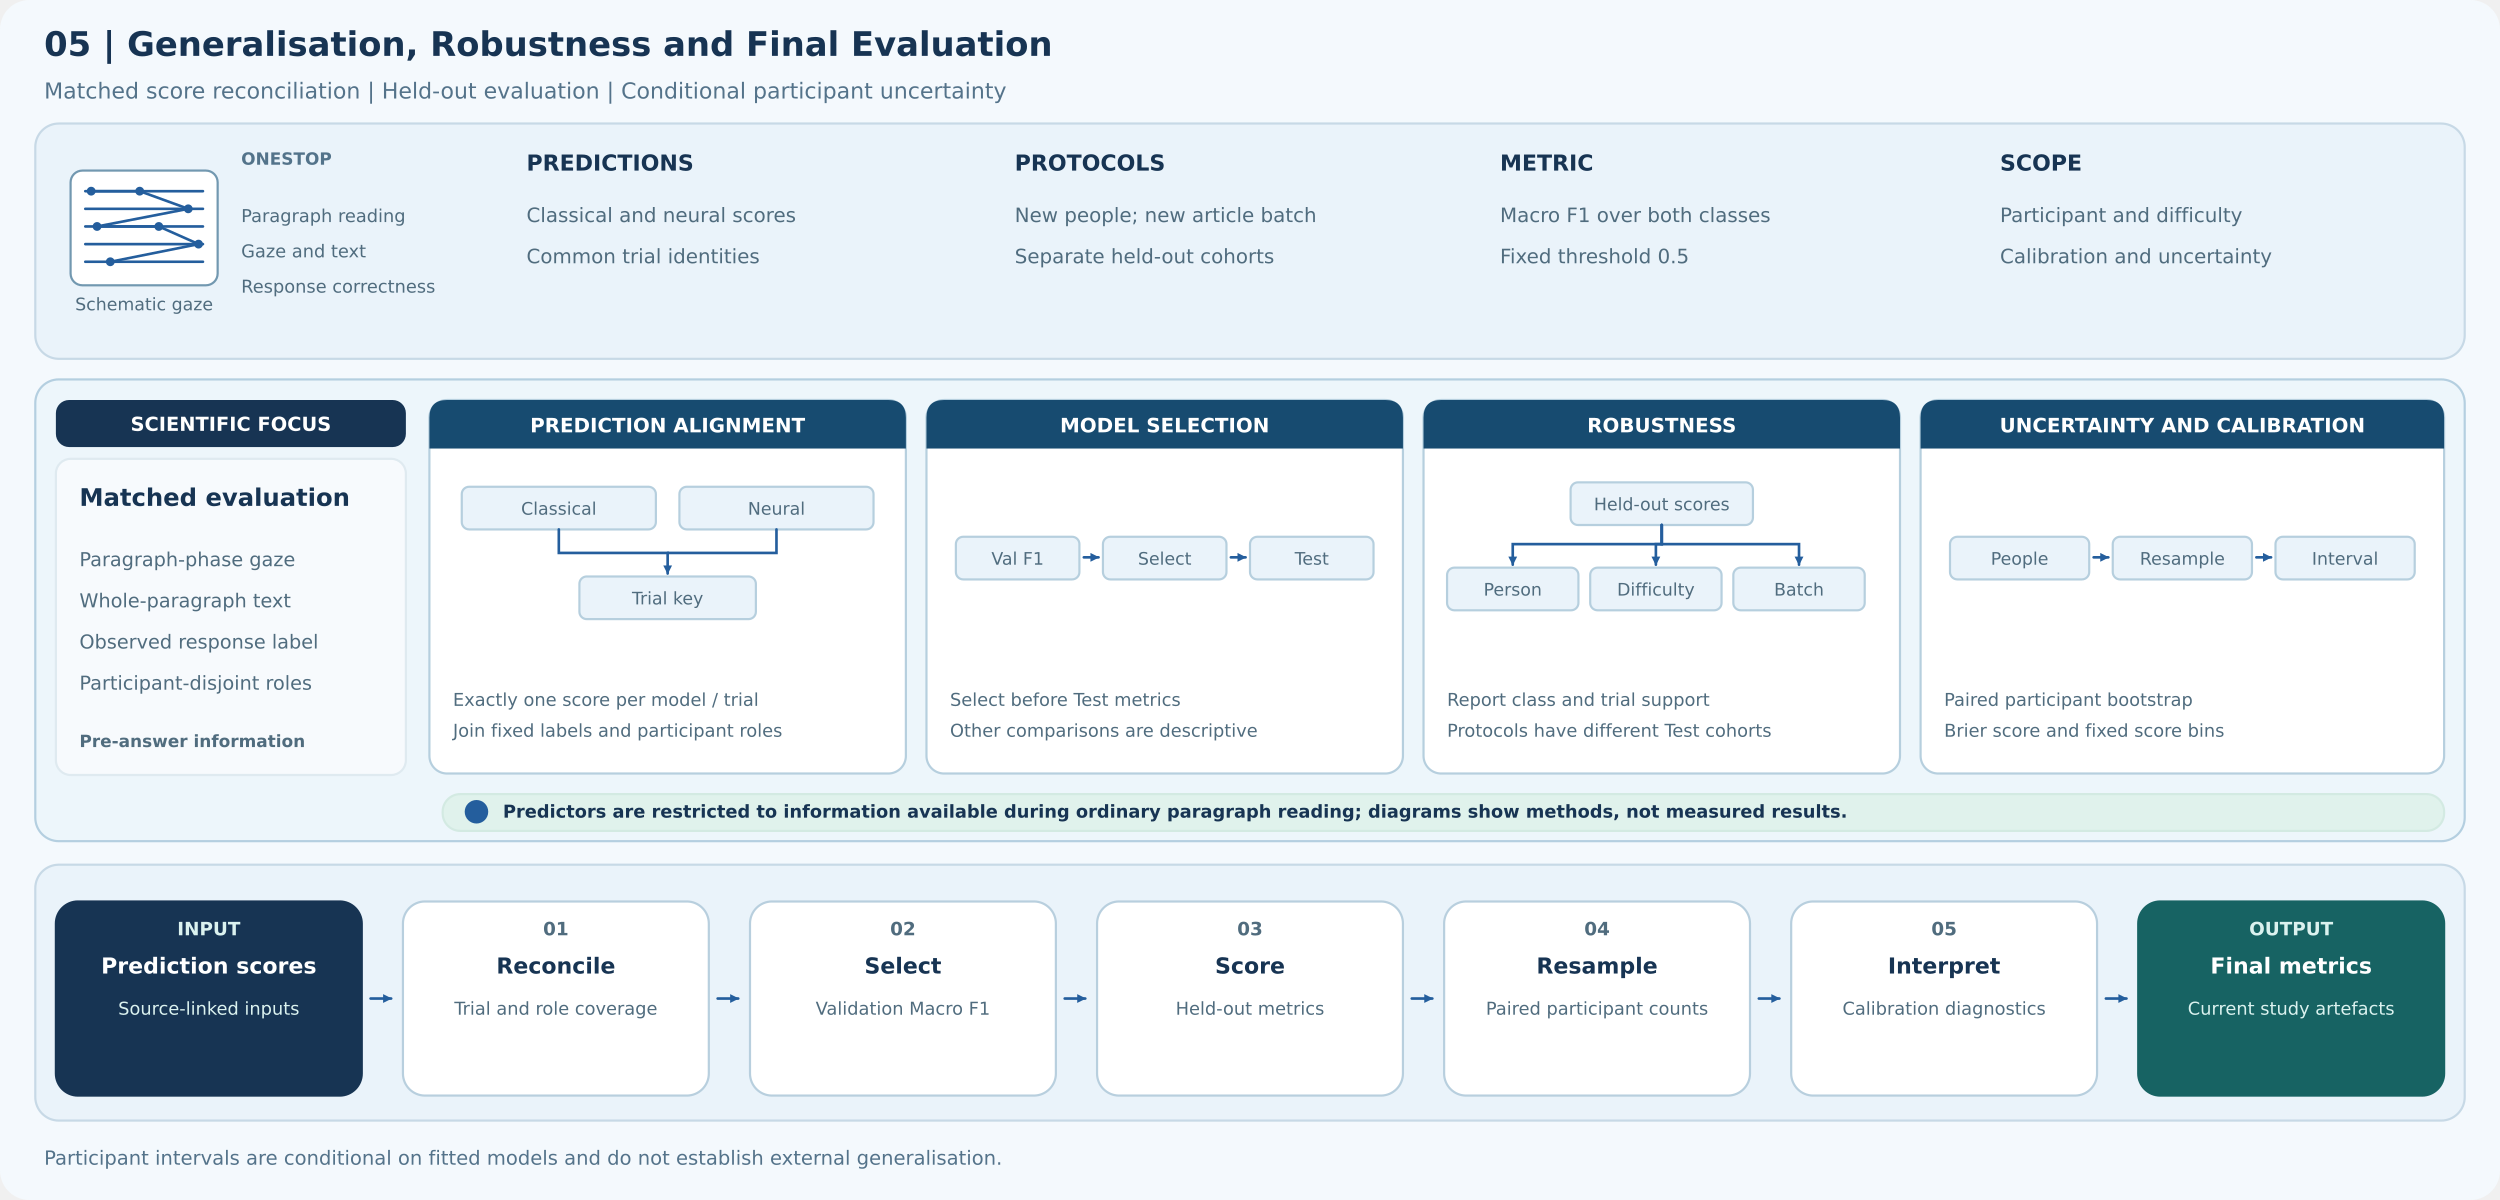
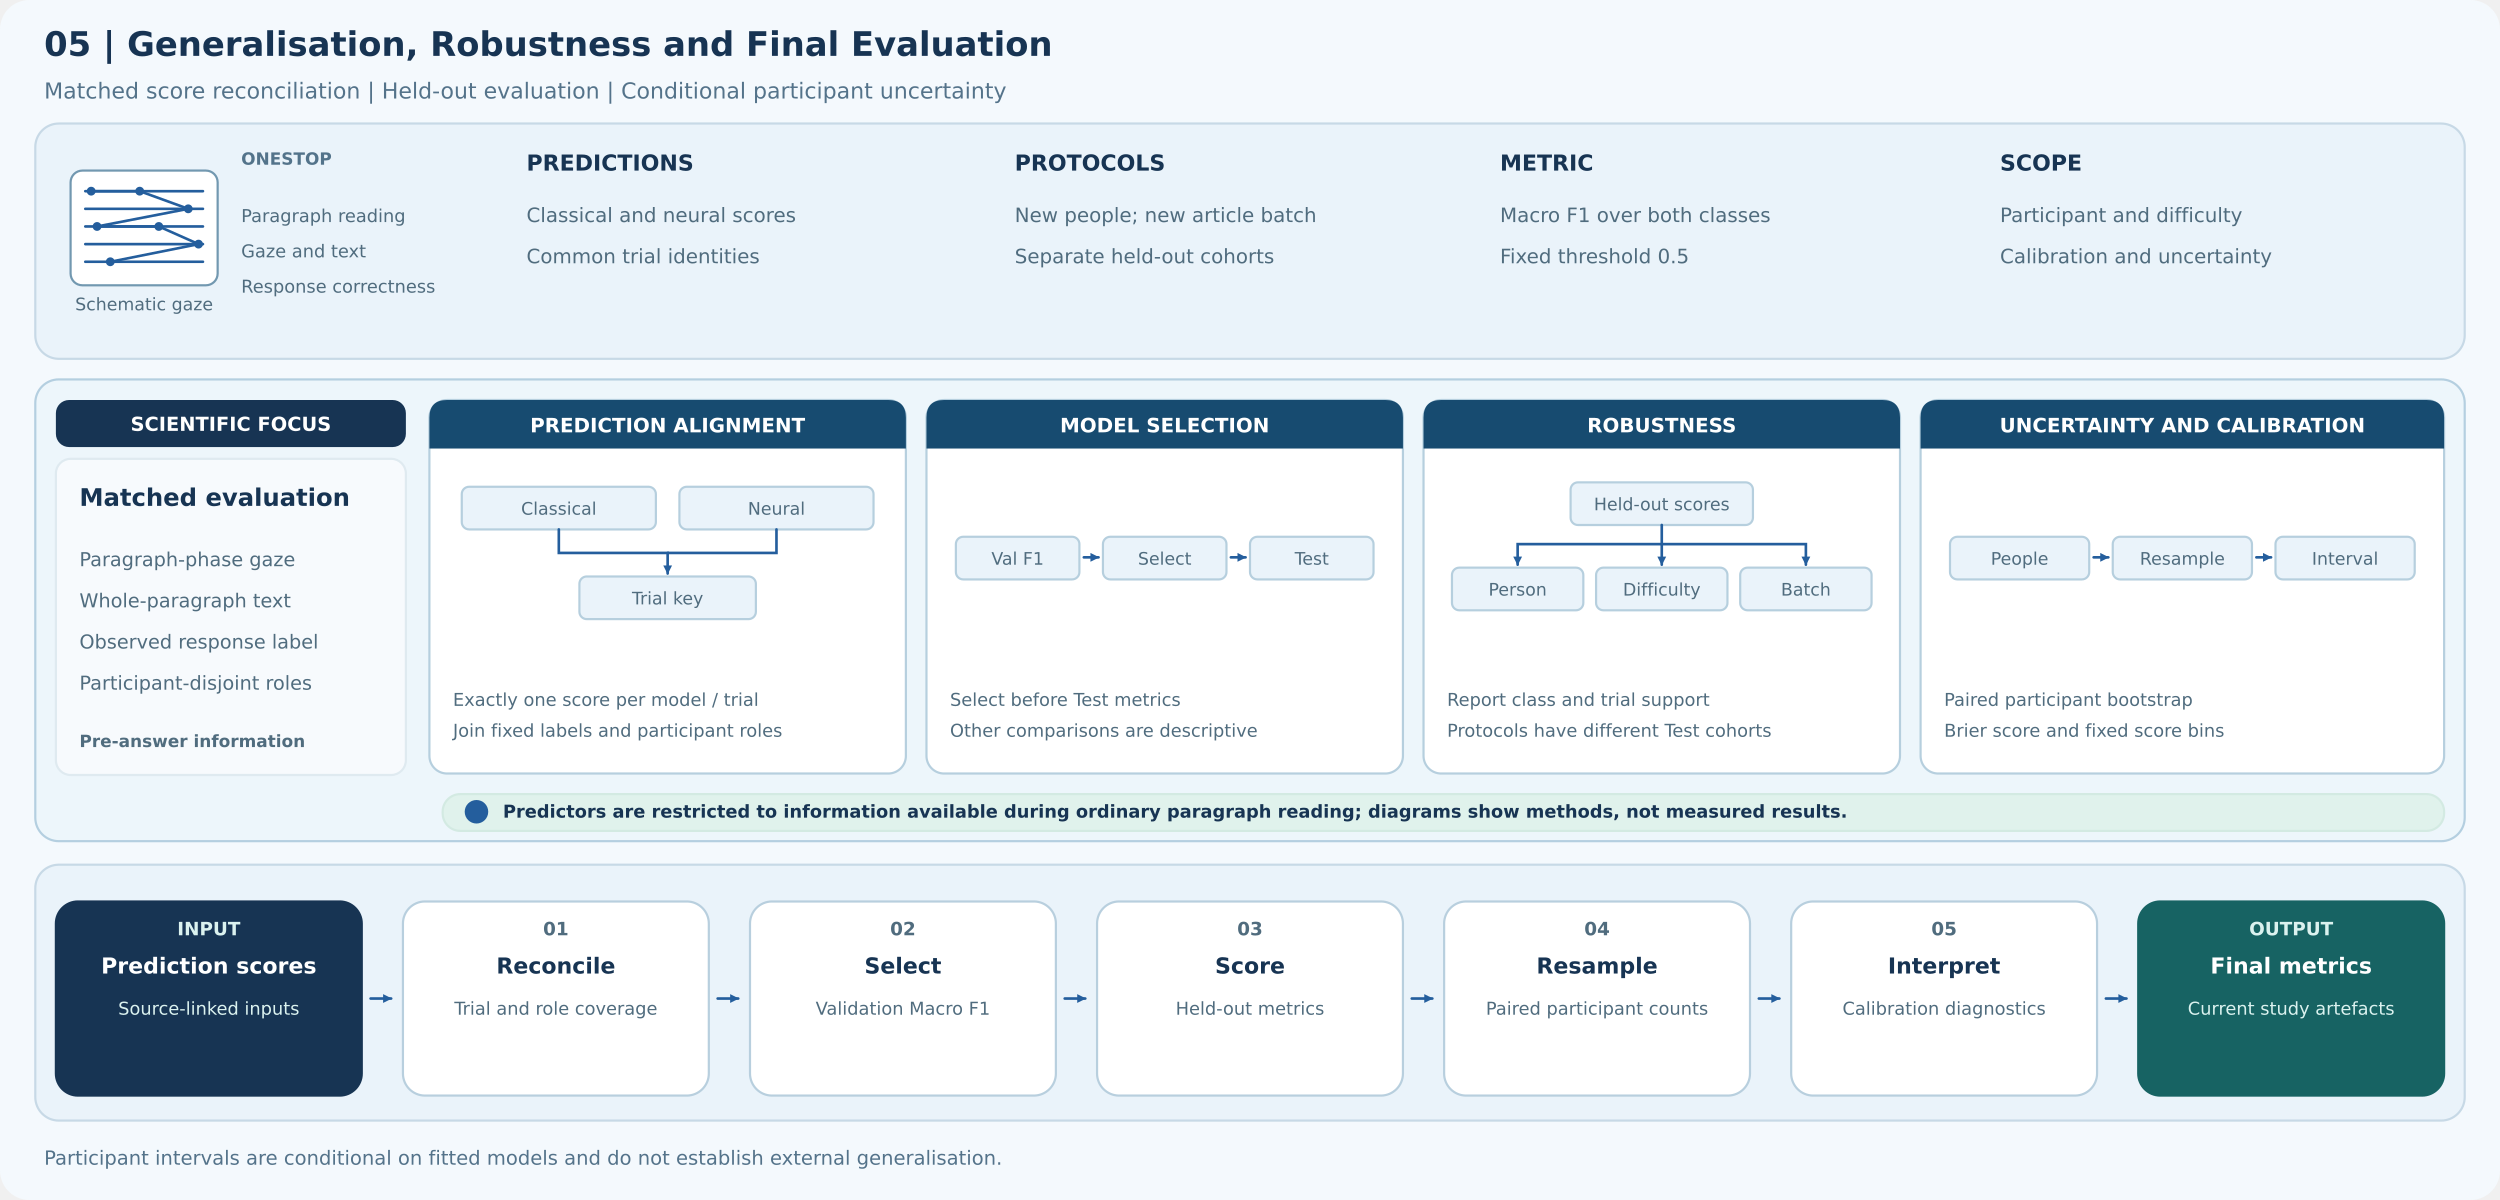
<svg xmlns="http://www.w3.org/2000/svg" width="1700" height="816" viewBox="0 0 1700 816" role="img" aria-labelledby="title desc">
  <defs>
    <marker id="arr" markerUnits="userSpaceOnUse" markerWidth="6" markerHeight="6" refX="5.5" refY="3" orient="auto">
      <path d="M0 0 L6 3 L0 6 Z" fill="#245E9D" />
    </marker>
  </defs>
  <style>text{font-family:DejaVu Sans,Arial,sans-serif}.title{font-size:23px;font-weight:700;fill:#173453}.sub{font-size:15px;fill:#54738A}.source{font-size:11.5px;font-weight:700;fill:#53738A}.context{font-size:15px;font-weight:700;fill:#173453}.context-body{font-size:13.5px;fill:#506C7E}.section{font-size:13.2px;font-weight:700;fill:#FFFFFF}.focus{font-size:16.5px;font-weight:700;fill:#173453}.focus-body{font-size:13.1px;fill:#506C7E}.qual{font-size:11.5px;font-weight:700;fill:#506C7E}.panel{font-size:13.5px;font-weight:700;fill:#FFFFFF}.body{font-size:12.1px;fill:#506C7E}.chart{font-size:11.8px;fill:#506C7E}.note{font-size:12.1px;font-weight:700;fill:#173453}.node-id{font-size:12.5px;font-weight:700;fill:#506C7E}.node-title{font-size:15px;font-weight:700;fill:#173453}.node-body{font-size:12.1px;fill:#506C7E}.terminal-id{font-size:12.5px;font-weight:700;fill:#DBF2EF}.terminal-title{font-size:15px;font-weight:700;fill:#FFFFFF}.terminal-body{font-size:12.1px;fill:#DBF2EF}.footer{font-size:13.3px;fill:#54738A}</style>
  <rect x="0" y="0" width="1700" height="816" rx="20" fill="#F4F9FD" stroke="none" stroke-width="1.5" />
  <g id="band-0-header">
    <text x="30" y="38" class="title" text-anchor="start">05 | Generalisation, Robustness and Final Evaluation</text>
    <text x="30" y="67" class="sub" text-anchor="start">Matched score reconciliation | Held-out evaluation | Conditional participant uncertainty</text>
  </g>
  <g id="band-1-context">
    <rect x="24" y="84" width="1652" height="160" rx="16" fill="#EAF3FA" stroke="#C7D9E6" stroke-width="1.5" />
    <g id="source">
      <rect x="48" y="116" width="100" height="78" rx="8" fill="#FFFFFF" stroke="#7298B0" stroke-width="1.5" />
      <path d="M58 130H138" stroke="#245E9D" stroke-width="1.8" fill="none" stroke-linecap="round" />
      <path d="M58 142H138" stroke="#245E9D" stroke-width="1.8" fill="none" stroke-linecap="round" />
      <path d="M58 154H138" stroke="#245E9D" stroke-width="1.8" fill="none" stroke-linecap="round" />
      <path d="M58 166H138" stroke="#245E9D" stroke-width="1.8" fill="none" stroke-linecap="round" />
      <path d="M58 178H138" stroke="#245E9D" stroke-width="1.8" fill="none" stroke-linecap="round" />
      <path d="M62 130L95 130L128 142L66 154L108 154L135 166L75 178" stroke="#245E9D" stroke-width="1.8" fill="none" stroke-linecap="round" />
      <circle cx="62" cy="130" r="3" fill="#245E9D" />
      <circle cx="95" cy="130" r="3" fill="#245E9D" />
      <circle cx="128" cy="142" r="3" fill="#245E9D" />
      <circle cx="66" cy="154" r="3" fill="#245E9D" />
      <circle cx="108" cy="154" r="3" fill="#245E9D" />
      <circle cx="135" cy="166" r="3" fill="#245E9D" />
      <circle cx="75" cy="178" r="3" fill="#245E9D" />
      <text x="98" y="211" class="chart" text-anchor="middle">Schematic gaze</text>
      <text x="164" y="112" class="source" text-anchor="start">ONESTOP</text>
      <text x="164" y="151" class="body" text-anchor="start">Paragraph reading</text>
      <text x="164" y="175" class="body" text-anchor="start">Gaze and text</text>
      <text x="164" y="199" class="body" text-anchor="start">Response correctness</text>
    </g>
    <g id="context-module-1">
      <text x="358" y="116" class="context" text-anchor="start">PREDICTIONS</text>
      <text x="358" y="151" class="context-body" text-anchor="start">Classical and neural scores</text>
      <text x="358" y="179" class="context-body" text-anchor="start">Common trial identities</text>
    </g>
    <g id="context-module-2">
      <text x="690" y="116" class="context" text-anchor="start">PROTOCOLS</text>
      <text x="690" y="151" class="context-body" text-anchor="start">New people; new article batch</text>
      <text x="690" y="179" class="context-body" text-anchor="start">Separate held-out cohorts</text>
    </g>
    <g id="context-module-3">
      <text x="1020" y="116" class="context" text-anchor="start">METRIC</text>
      <text x="1020" y="151" class="context-body" text-anchor="start">Macro F1 over both classes</text>
      <text x="1020" y="179" class="context-body" text-anchor="start">Fixed threshold 0.5</text>
    </g>
    <g id="context-module-4">
      <text x="1360" y="116" class="context" text-anchor="start">SCOPE</text>
      <text x="1360" y="151" class="context-body" text-anchor="start">Participant and difficulty</text>
      <text x="1360" y="179" class="context-body" text-anchor="start">Calibration and uncertainty</text>
    </g>
  </g>
  <g id="band-2-analysis">
    <rect x="24" y="258" width="1652" height="314" rx="16" fill="#EDF6FB" stroke="#B4CFE0" stroke-width="1.5" />
    <g id="focus">
      <rect x="38" y="272" width="238" height="32" rx="9" fill="#173453" stroke="none" stroke-width="1.5" />
      <text x="157" y="293" class="section" text-anchor="middle">SCIENTIFIC FOCUS</text>
      <rect x="38" y="312" width="238" height="215" rx="10" fill="#F7FAFD" stroke="#DFEAF0" stroke-width="1.5" />
      <text x="54" y="344" class="focus" text-anchor="start">Matched evaluation</text>
      <text x="54" y="385" class="focus-body" text-anchor="start">Paragraph-phase gaze</text>
      <text x="54" y="413" class="focus-body" text-anchor="start">Whole-paragraph text</text>
      <text x="54" y="441" class="focus-body" text-anchor="start">Observed response label</text>
      <text x="54" y="469" class="focus-body" text-anchor="start">Participant-disjoint roles</text>
      <text x="54" y="508" class="qual" text-anchor="start">Pre-answer information</text>
    </g>
    <g id="evidence-panel-1">
      <rect id="evidence-card-1" x="292" y="272" width="324" height="254" rx="12" fill="#FFFFFF" stroke="#B6CFDE" stroke-width="1.5" />
      <path d="M292 284 Q292 272 304 272 H604 Q616 272 616 284 V305 H292 Z" fill="#174B70" />
      <text x="454" y="294" class="panel" text-anchor="middle">PREDICTION ALIGNMENT</text>
      <g data-diagram="join" aria-label="Methodological schematic">
        <rect x="314" y="331" width="132" height="29" rx="5" fill="#EAF3FA" stroke="#B6CFDE" stroke-width="1.5" />
        <text x="380" y="350" class="chart" text-anchor="middle">Classical</text>
        <rect x="462" y="331" width="132" height="29" rx="5" fill="#EAF3FA" stroke="#B6CFDE" stroke-width="1.5" />
        <text x="528" y="350" class="chart" text-anchor="middle">Neural</text>
        <path d="M380 360V376H454V390" stroke="#245E9D" stroke-width="1.8" fill="none" stroke-linecap="round" marker-end="url(#arr)" />
        <path d="M528 360V376H454" stroke="#245E9D" stroke-width="1.8" fill="none" stroke-linecap="round" />
        <rect x="394" y="392" width="120" height="29" rx="5" fill="#EAF3FA" stroke="#B6CFDE" stroke-width="1.5" />
        <text x="454" y="411" class="chart" text-anchor="middle">Trial key</text>
      </g>
      <text x="308" y="480" class="body" text-anchor="start">Exactly one score per model / trial</text>
      <text x="308" y="501" class="body" text-anchor="start">Join fixed labels and participant roles</text>
    </g>
    <g id="evidence-panel-2">
      <rect id="evidence-card-2" x="630" y="272" width="324" height="254" rx="12" fill="#FFFFFF" stroke="#B6CFDE" stroke-width="1.5" />
      <path d="M630 284 Q630 272 642 272 H942 Q954 272 954 284 V305 H630 Z" fill="#174B70" />
      <text x="792" y="294" class="panel" text-anchor="middle">MODEL SELECTION</text>
      <g data-diagram="flow" aria-label="Methodological schematic">
        <rect x="650" y="365" width="84" height="29" rx="5" fill="#EAF3FA" stroke="#B6CFDE" stroke-width="1.5" />
        <text x="692" y="384" class="chart" text-anchor="middle">Val F1</text>
        <path d="M737 379H747" stroke="#245E9D" stroke-width="1.8" fill="none" stroke-linecap="round" marker-end="url(#arr)" />
        <rect x="750" y="365" width="84" height="29" rx="5" fill="#EAF3FA" stroke="#B6CFDE" stroke-width="1.5" />
        <text x="792" y="384" class="chart" text-anchor="middle">Select</text>
        <path d="M837 379H847" stroke="#245E9D" stroke-width="1.8" fill="none" stroke-linecap="round" marker-end="url(#arr)" />
        <rect x="850" y="365" width="84" height="29" rx="5" fill="#EAF3FA" stroke="#B6CFDE" stroke-width="1.5" />
        <text x="892" y="384" class="chart" text-anchor="middle">Test</text>
      </g>
      <text x="646" y="480" class="body" text-anchor="start">Select before Test metrics</text>
      <text x="646" y="501" class="body" text-anchor="start">Other comparisons are descriptive</text>
    </g>
    <g id="evidence-panel-3">
      <rect id="evidence-card-3" x="968" y="272" width="324" height="254" rx="12" fill="#FFFFFF" stroke="#B6CFDE" stroke-width="1.5" />
      <path d="M968 284 Q968 272 980 272 H1280 Q1292 272 1292 284 V305 H968 Z" fill="#174B70" />
      <text x="1130" y="294" class="panel" text-anchor="middle">ROBUSTNESS</text>
      <g data-diagram="branch" aria-label="Methodological schematic">
        <rect x="1068" y="328" width="124" height="29" rx="5" fill="#EAF3FA" stroke="#B6CFDE" stroke-width="1.5" />
        <text x="1130" y="347" class="chart" text-anchor="middle">Held-out scores</text>
-         <path d="M1130 357V370H1028.667V384" stroke="#245E9D" stroke-width="1.8" fill="none" stroke-linecap="round" marker-end="url(#arr)" />
-         <rect x="984" y="386" width="89.333" height="29" rx="5" fill="#EAF3FA" stroke="#B6CFDE" stroke-width="1.5" />
-         <text x="1028.667" y="405" class="chart" text-anchor="middle">Person</text>
-         <path d="M1130 357V370H1126V384" stroke="#245E9D" stroke-width="1.8" fill="none" stroke-linecap="round" marker-end="url(#arr)" />
-         <rect x="1081.333" y="386" width="89.333" height="29" rx="5" fill="#EAF3FA" stroke="#B6CFDE" stroke-width="1.5" />
-         <text x="1126" y="405" class="chart" text-anchor="middle">Difficulty</text>
-         <path d="M1130 357V370H1223.333V384" stroke="#245E9D" stroke-width="1.8" fill="none" stroke-linecap="round" marker-end="url(#arr)" />
-         <rect x="1178.667" y="386" width="89.333" height="29" rx="5" fill="#EAF3FA" stroke="#B6CFDE" stroke-width="1.5" />
-         <text x="1223.333" y="405" class="chart" text-anchor="middle">Batch</text>
+         <path d="M1130 370H1032V384" stroke="#245E9D" stroke-width="1.8" fill="none" stroke-linecap="round" marker-end="url(#arr)" />
+         <rect x="987.333" y="386" width="89.333" height="29" rx="5" fill="#EAF3FA" stroke="#B6CFDE" stroke-width="1.5" />
+         <text x="1032" y="405" class="chart" text-anchor="middle">Person</text>
+         <path d="M1130 357V384" stroke="#245E9D" stroke-width="1.8" fill="none" stroke-linecap="round" marker-end="url(#arr)" />
+         <rect x="1085.333" y="386" width="89.333" height="29" rx="5" fill="#EAF3FA" stroke="#B6CFDE" stroke-width="1.5" />
+         <text x="1130" y="405" class="chart" text-anchor="middle">Difficulty</text>
+         <path d="M1130 370H1228V384" stroke="#245E9D" stroke-width="1.8" fill="none" stroke-linecap="round" marker-end="url(#arr)" />
+         <rect x="1183.333" y="386" width="89.333" height="29" rx="5" fill="#EAF3FA" stroke="#B6CFDE" stroke-width="1.5" />
+         <text x="1228" y="405" class="chart" text-anchor="middle">Batch</text>
      </g>
      <text x="984" y="480" class="body" text-anchor="start">Report class and trial support</text>
      <text x="984" y="501" class="body" text-anchor="start">Protocols have different Test cohorts</text>
    </g>
    <g id="evidence-panel-4">
      <rect id="evidence-card-4" x="1306" y="272" width="356" height="254" rx="12" fill="#FFFFFF" stroke="#B6CFDE" stroke-width="1.5" />
      <path d="M1306 284 Q1306 272 1318 272 H1650 Q1662 272 1662 284 V305 H1306 Z" fill="#174B70" />
      <text x="1484" y="294" class="panel" text-anchor="middle">UNCERTAINTY AND CALIBRATION</text>
      <g data-diagram="flow" aria-label="Methodological schematic">
        <rect x="1326" y="365" width="94.667" height="29" rx="5" fill="#EAF3FA" stroke="#B6CFDE" stroke-width="1.5" />
        <text x="1373.333" y="384" class="chart" text-anchor="middle">People</text>
        <path d="M1423.667 379H1433.667" stroke="#245E9D" stroke-width="1.8" fill="none" stroke-linecap="round" marker-end="url(#arr)" />
        <rect x="1436.667" y="365" width="94.667" height="29" rx="5" fill="#EAF3FA" stroke="#B6CFDE" stroke-width="1.5" />
        <text x="1484" y="384" class="chart" text-anchor="middle">Resample</text>
        <path d="M1534.333 379H1544.333" stroke="#245E9D" stroke-width="1.8" fill="none" stroke-linecap="round" marker-end="url(#arr)" />
        <rect x="1547.333" y="365" width="94.667" height="29" rx="5" fill="#EAF3FA" stroke="#B6CFDE" stroke-width="1.5" />
        <text x="1594.667" y="384" class="chart" text-anchor="middle">Interval</text>
      </g>
      <text x="1322" y="480" class="body" text-anchor="start">Paired participant bootstrap</text>
      <text x="1322" y="501" class="body" text-anchor="start">Brier score and fixed score bins</text>
    </g>
    <rect x="301" y="540" width="1361" height="25" rx="12" fill="#E0F2EC" stroke="#D3EAE2" stroke-width="1.5" />
    <circle cx="324" cy="552" r="8" fill="#245E9D" />
    <text x="342" y="556" class="note" text-anchor="start">Predictors are restricted to information available during ordinary paragraph reading; diagrams show methods, not measured results.</text>
  </g>
  <g id="band-3-workflow">
    <rect x="24" y="588" width="1652" height="174" rx="16" fill="#EAF3FA" stroke="#C7D9E6" stroke-width="1.5" />
    <g id="workflow-node-0">
      <rect x="38" y="613" width="208" height="132" rx="15" fill="#173453" stroke="#173453" stroke-width="1.5" />
      <text x="142" y="636" class="terminal-id" text-anchor="middle">INPUT</text>
      <text x="142" y="662" class="terminal-title" text-anchor="middle">Prediction scores</text>
      <text x="142" y="690" class="terminal-body" text-anchor="middle">Source-linked inputs</text>
    </g>
    <g id="workflow-node-1">
      <rect x="274" y="613" width="208" height="132" rx="15" fill="#FFFFFF" stroke="#B8CFDE" stroke-width="1.5" />
      <text x="378" y="636" class="node-id" text-anchor="middle">01</text>
      <text x="378" y="662" class="node-title" text-anchor="middle">Reconcile</text>
      <text x="378" y="690" class="node-body" text-anchor="middle">Trial and role coverage</text>
    </g>
    <g id="workflow-node-2">
      <rect x="510" y="613" width="208" height="132" rx="15" fill="#FFFFFF" stroke="#B8CFDE" stroke-width="1.5" />
      <text x="614" y="636" class="node-id" text-anchor="middle">02</text>
      <text x="614" y="662" class="node-title" text-anchor="middle">Select</text>
      <text x="614" y="690" class="node-body" text-anchor="middle">Validation Macro F1</text>
    </g>
    <g id="workflow-node-3">
      <rect x="746" y="613" width="208" height="132" rx="15" fill="#FFFFFF" stroke="#B8CFDE" stroke-width="1.5" />
      <text x="850" y="636" class="node-id" text-anchor="middle">03</text>
      <text x="850" y="662" class="node-title" text-anchor="middle">Score</text>
      <text x="850" y="690" class="node-body" text-anchor="middle">Held-out metrics</text>
    </g>
    <g id="workflow-node-4">
      <rect x="982" y="613" width="208" height="132" rx="15" fill="#FFFFFF" stroke="#B8CFDE" stroke-width="1.5" />
      <text x="1086" y="636" class="node-id" text-anchor="middle">04</text>
      <text x="1086" y="662" class="node-title" text-anchor="middle">Resample</text>
      <text x="1086" y="690" class="node-body" text-anchor="middle">Paired participant counts</text>
    </g>
    <g id="workflow-node-5">
      <rect x="1218" y="613" width="208" height="132" rx="15" fill="#FFFFFF" stroke="#B8CFDE" stroke-width="1.5" />
      <text x="1322" y="636" class="node-id" text-anchor="middle">05</text>
      <text x="1322" y="662" class="node-title" text-anchor="middle">Interpret</text>
      <text x="1322" y="690" class="node-body" text-anchor="middle">Calibration diagnostics</text>
    </g>
    <g id="workflow-node-6">
      <rect x="1454" y="613" width="208" height="132" rx="15" fill="#176363" stroke="#176363" stroke-width="1.5" />
      <text x="1558" y="636" class="terminal-id" text-anchor="middle">OUTPUT</text>
      <text x="1558" y="662" class="terminal-title" text-anchor="middle">Final metrics</text>
      <text x="1558" y="690" class="terminal-body" text-anchor="middle">Current study artefacts</text>
    </g>
    <g id="connectors">
      <path d="M252 679H266" stroke="#245E9D" stroke-width="1.8" fill="none" stroke-linecap="round" marker-end="url(#arr)" />
      <path d="M488 679H502" stroke="#245E9D" stroke-width="1.8" fill="none" stroke-linecap="round" marker-end="url(#arr)" />
      <path d="M724 679H738" stroke="#245E9D" stroke-width="1.8" fill="none" stroke-linecap="round" marker-end="url(#arr)" />
      <path d="M960 679H974" stroke="#245E9D" stroke-width="1.8" fill="none" stroke-linecap="round" marker-end="url(#arr)" />
      <path d="M1196 679H1210" stroke="#245E9D" stroke-width="1.8" fill="none" stroke-linecap="round" marker-end="url(#arr)" />
      <path d="M1432 679H1446" stroke="#245E9D" stroke-width="1.8" fill="none" stroke-linecap="round" marker-end="url(#arr)" />
    </g>
  </g>
  <g id="band-4-summary">
    <text x="30" y="792" class="footer" text-anchor="start">Participant intervals are conditional on fitted models and do not establish external generalisation.</text>
  </g>
</svg>
